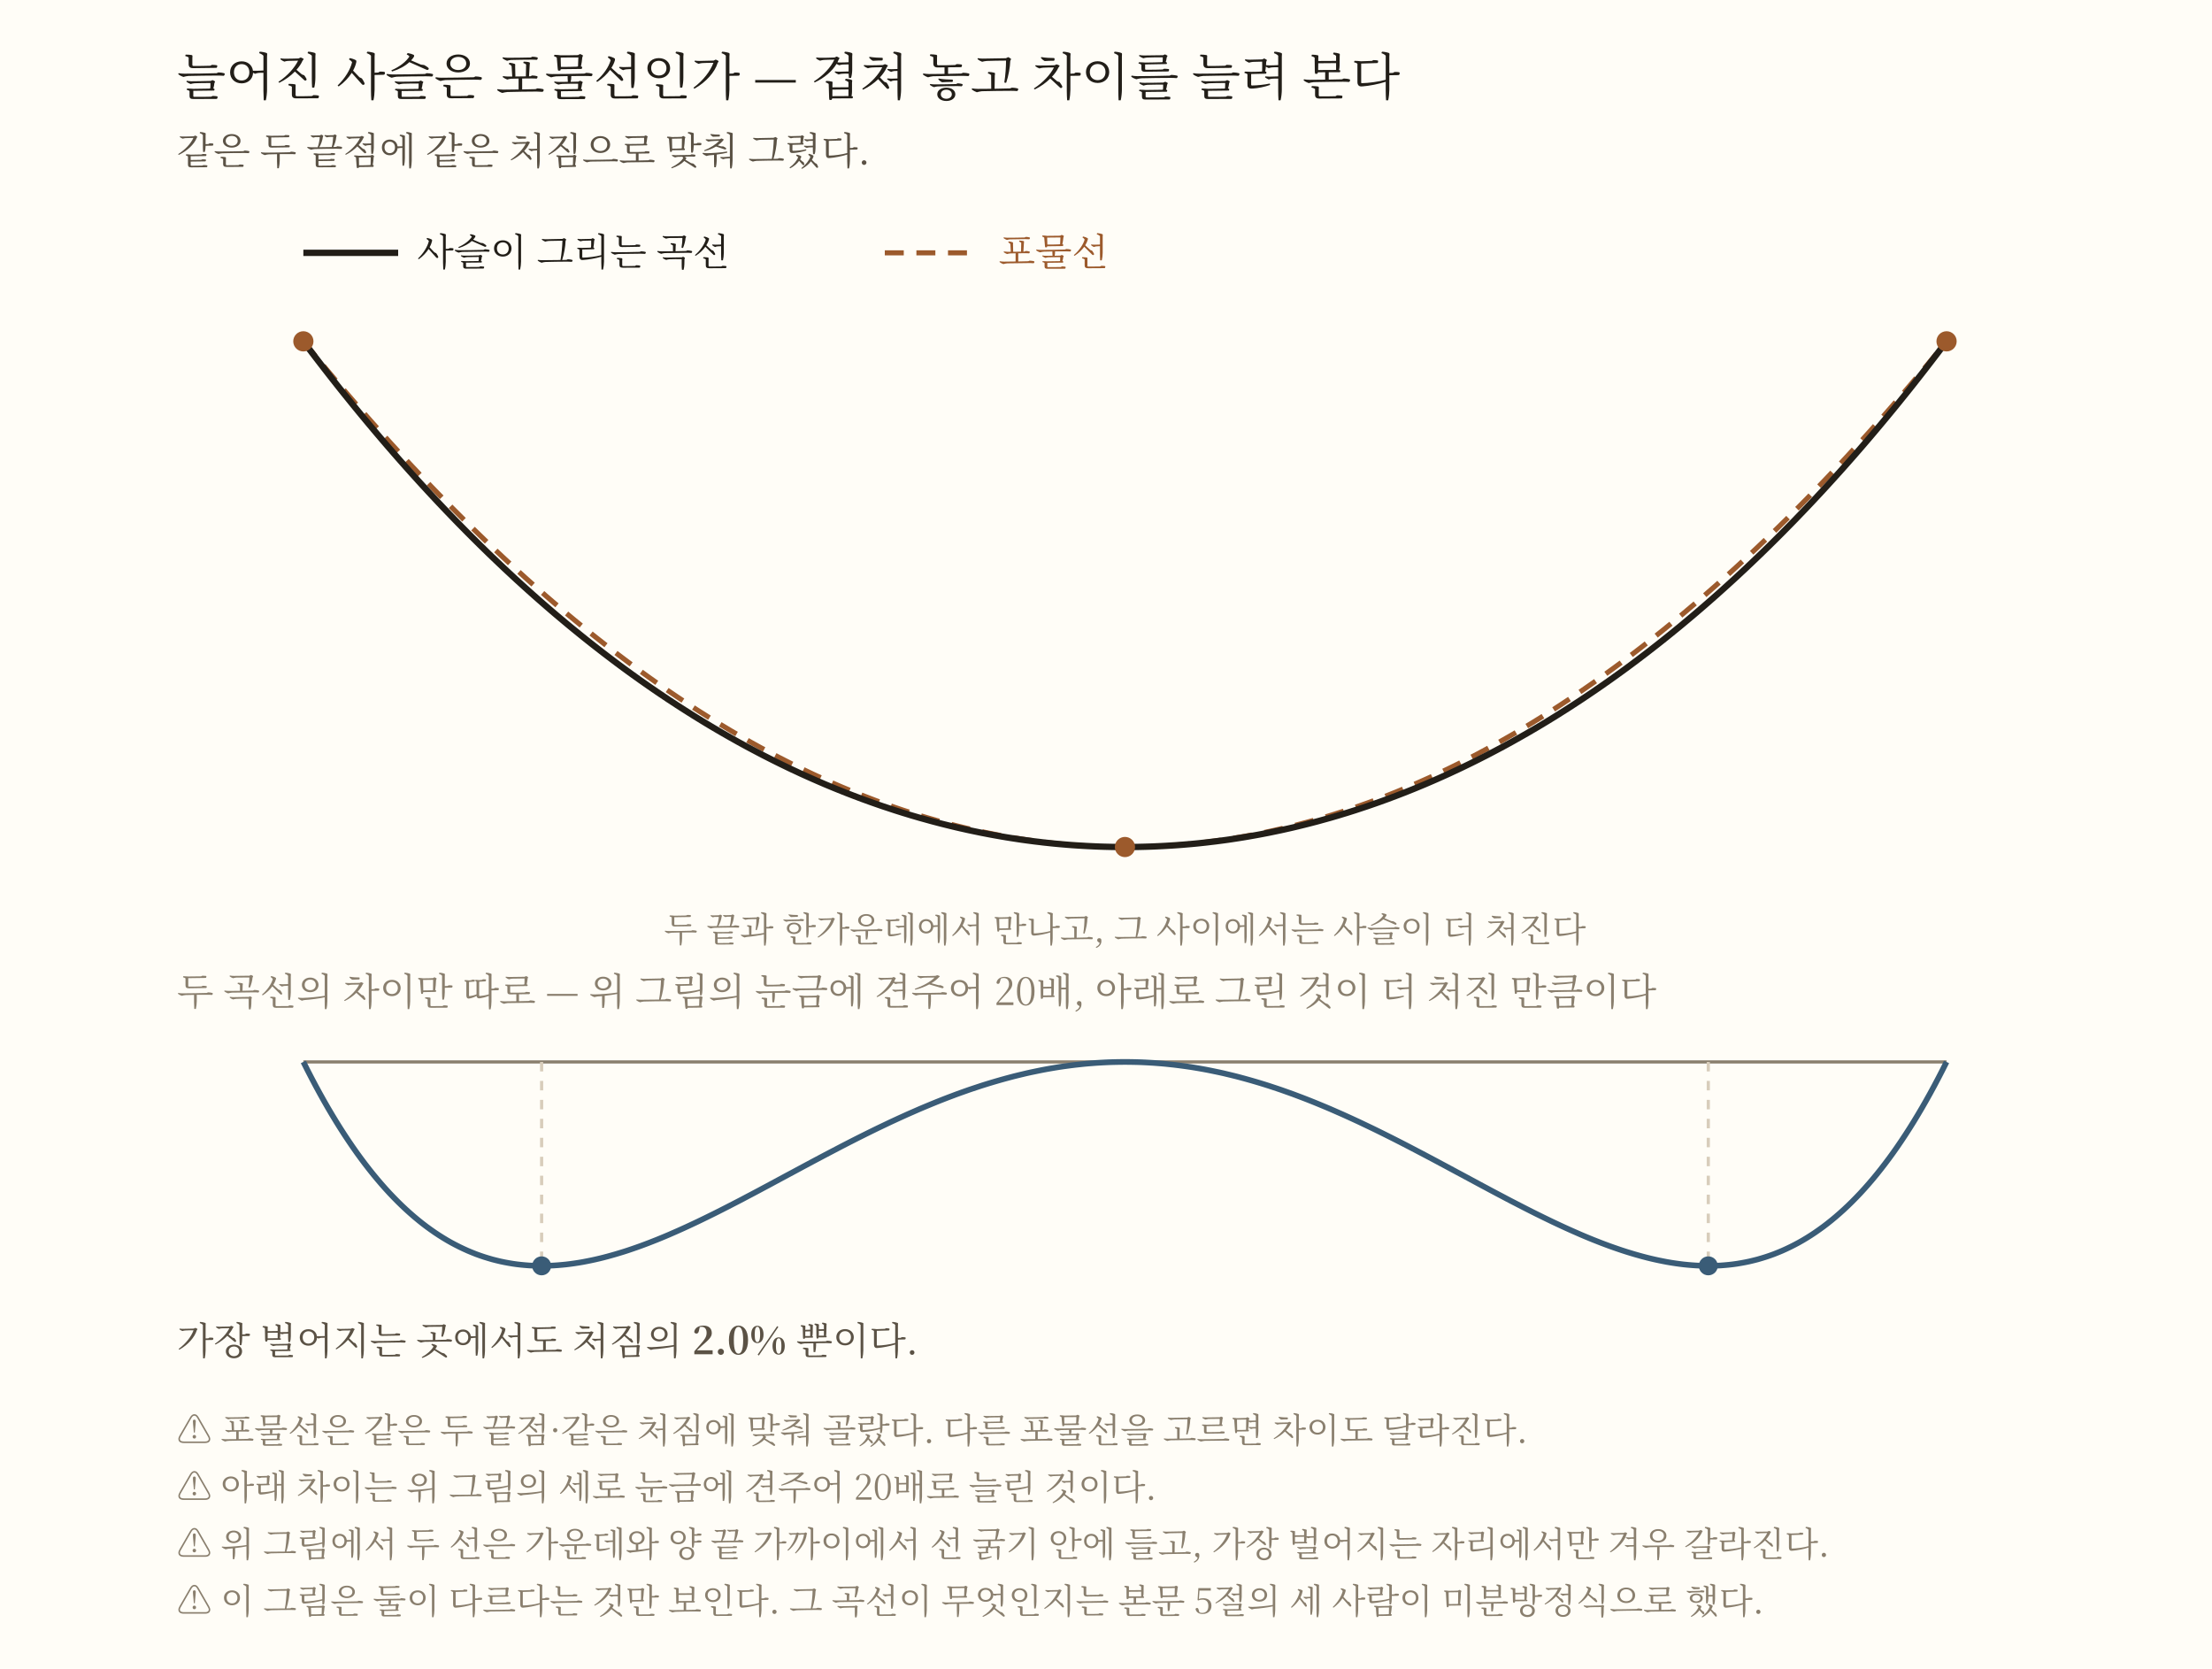
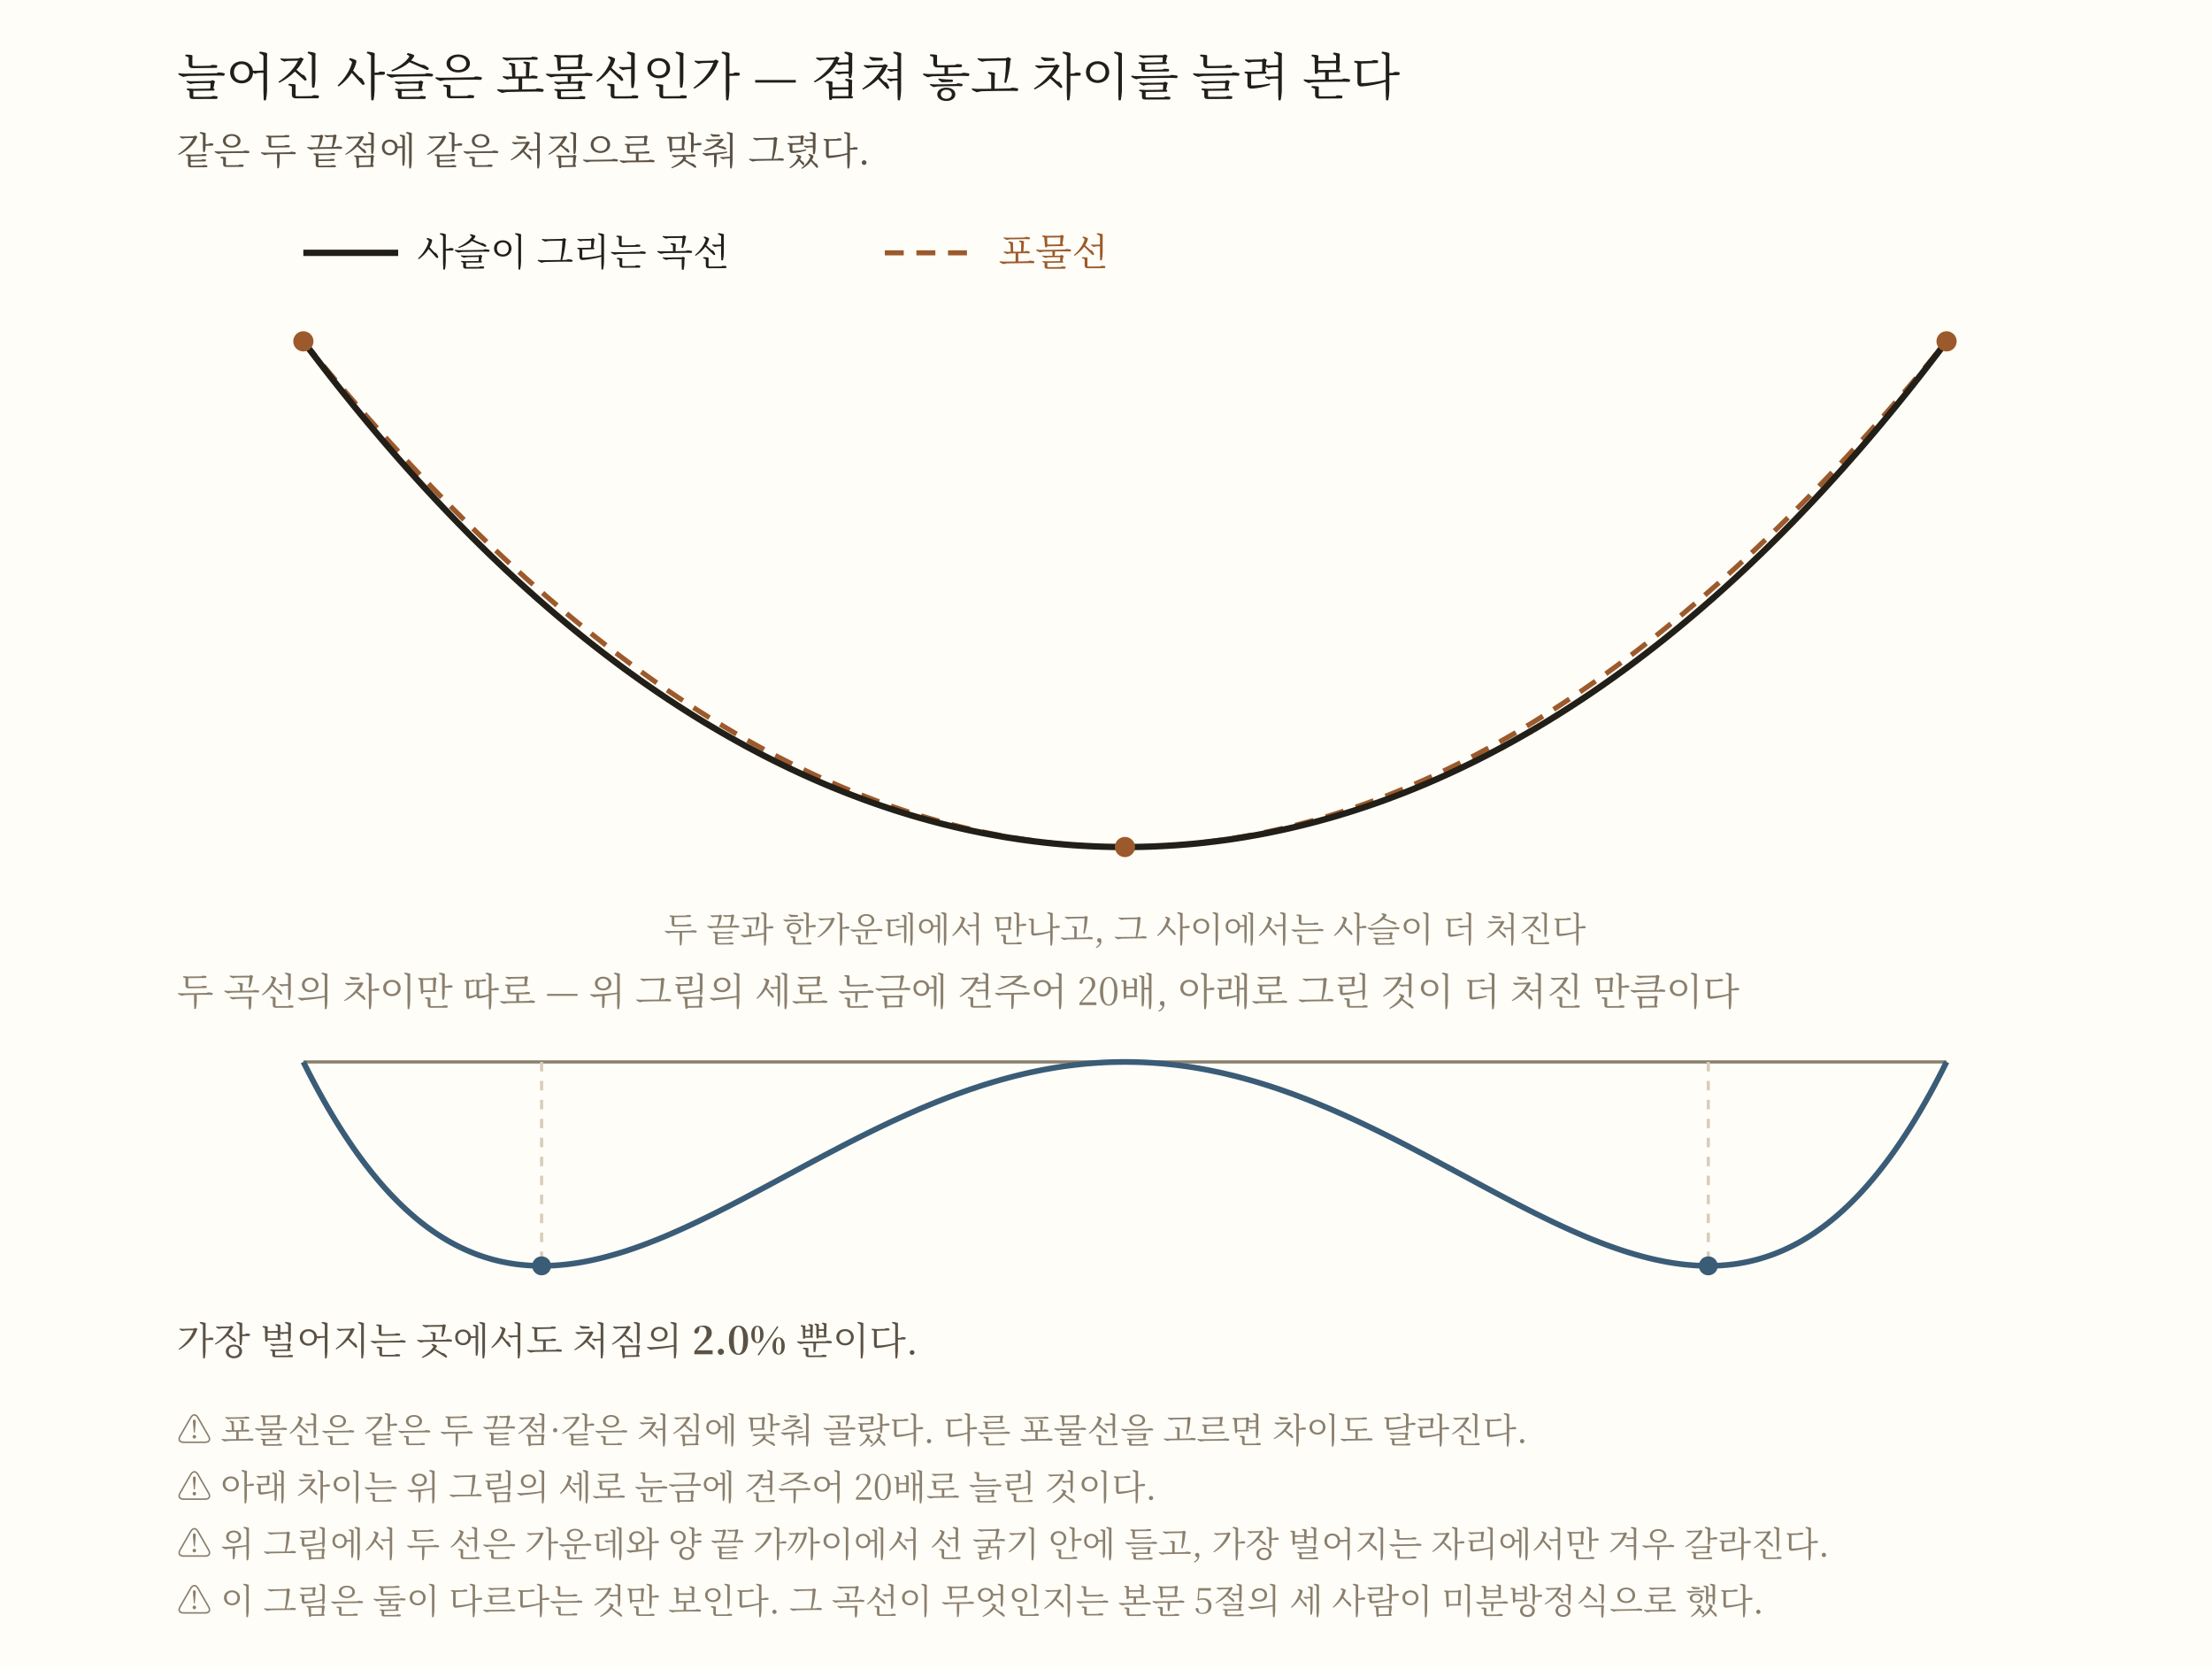
- <svg xmlns="http://www.w3.org/2000/svg" viewBox="0 0 700 528" role="img" aria-label="그림 위쪽에 「늘어진 사슬은 포물선인가 — 겹쳐 놓고 차이를 늘려 본다」라는 표제가 있고 그 아래에 같은 두 끝점에 같은 처짐으로 맞춰 그렸다고 적혀 있다. 그 아래에는 짧은 선분 둘로 범례가 있는데 실선은 사슬이 그리는 곡선, 파선은 포물선이다. 위쪽에는 양 끝이 위로 올라가고 가운데가 처진 곡선이 그려져 있다. 실선과 파선이 겹쳐 있는데 가운데와 양 끝 가까이에서는 선 굵기 안에 들어 구별되지 않고, 가장 벌어지는 자리에서만 겨우 갈라진다. 두 곡선이 만나는 세 자리 — 왼쪽 끝, 한가운데, 오른쪽 끝 — 에 시에나색 점이 하나씩 찍혀 있다. 그 아래에 두 끝과 한가운데에서 만나고 그 사이에서는 사슬이 더 처진다고 적혀 있다. 그 아래쪽에는 두 곡선의 차이만 따로 그렸는데, 가로선에서 아래로 처진 골이 둘 있고 위 그림의 세로 눈금에 견주어 스무 배로 늘린 것이며 아래로 그린 것이 사슬이 더 처진 만큼이다. 가운데를 기준으로 좌우 대칭이고, 골이 가장 깊은 두 자리에 점이 찍혀 있으며 거기서 가로선까지 점선이 올라간다. 그 아래 왼쪽에 가장 벌어지는 곳에서도 처짐의 2.0퍼센트뿐이라고 적혀 있다. 맨 아래에는 단서가 넷 있다. 첫째는 포물선을 같은 두 끝점과 같은 처짐에 맞춰 골랐으며 다른 포물선을 고르면 차이도 달라진다는 것이고, 둘째는 아래 차이가 위 그림의 세로 눈금에 견주어 스무 배라는 것이고, 셋째는 위 그림에서 두 선이 가운데와 양 끝 가까이에서는 선 굵기 안에 들고 가장 벌어지는 자리에서만 겨우 갈라진다는 것이고, 넷째는 이 그림이 둘이 다르다는 것만 보일 뿐 그 곡선이 무엇인지는 본문 5절의 세 사람이 미분방정식으로 한 일이라는 것이다">
+ <svg xmlns="http://www.w3.org/2000/svg" viewBox="0 0 700 528" role="img" aria-label="그림 위쪽에 「늘어진 사슬은 포물선인가 — 겹쳐 놓고 차이를 늘려 본다」라는 표제가 있고 그 아래에 같은 두 끝점에 같은 처짐으로 맞춰 그렸다고 적혀 있다. 그 아래에는 짧은 선분 둘로 범례가 있는데 실선은 사슬이 그리는 곡선, 파선은 포물선이다. 범례 아래에는 양 끝이 위로 올라가고 가운데가 처진 곡선이 그려져 있다. 실선과 파선이 겹쳐 있는데 가운데와 양 끝 가까이에서는 선 굵기 안에 들어 구별되지 않고, 가장 벌어지는 자리에서만 겨우 갈라진다. 두 곡선이 만나는 세 자리 — 왼쪽 끝, 한가운데, 오른쪽 끝 — 에 시에나색 점이 하나씩 찍혀 있다. 그 아래에 두 끝과 한가운데에서 만나고 그 사이에서는 사슬이 더 처진다고 적혀 있다. 그 아래쪽에는 두 곡선의 차이만 따로 그렸는데, 가로선에서 아래로 처진 골이 둘 있고 위 그림의 세로 눈금에 견주어 스무 배로 늘린 것이며 아래로 그린 것이 사슬이 더 처진 만큼이다. 가운데를 기준으로 좌우 대칭이고, 골이 가장 깊은 두 자리에 점이 찍혀 있으며 거기서 가로선까지 점선이 올라간다. 그 아래 왼쪽에 가장 벌어지는 곳에서도 처짐의 2.0퍼센트뿐이라고 적혀 있다. 맨 아래에는 단서가 넷 있다. 첫째는 포물선을 같은 두 끝점과 같은 처짐에 맞춰 골랐으며 다른 포물선을 고르면 차이도 달라진다는 것이고, 둘째는 아래 차이가 위 그림의 세로 눈금에 견주어 스무 배라는 것이고, 셋째는 위 그림에서 두 선이 가운데와 양 끝 가까이에서는 선 굵기 안에 들고 가장 벌어지는 자리에서만 겨우 갈라진다는 것이고, 넷째는 이 그림이 둘이 다르다는 것만 보일 뿐 그 곡선이 무엇인지는 본문 5절의 세 사람이 미분방정식으로 했다는 것이다">
  <style>
    text{font-family:EB Garamond, Georgia, 'Noto Serif KR', 'Noto Serif CJK KR', NanumMyeongjo, Batang, AppleMyungjo, serif;font-variant-numeric:lining-nums;font-feature-settings:"lnum" 1;fill:#221E18;}
    .dim{fill:#5B5245;} .sien{fill:#9C5A2C;} .ax{fill:#8A7F6E;}
    .chain{fill:none;stroke:#221E18;stroke-width:2;}
    .para{fill:none;stroke:#9C5A2C;stroke-width:1.6;stroke-dasharray:6 4;}
    .diff{fill:none;stroke:#3A5C77;stroke-width:1.8;}
    .axis{stroke:#8A7F6E;stroke-width:1;}
    .grid{stroke:#D8CDBB;stroke-width:1;stroke-dasharray:3 3;}
    .pin{fill:#9C5A2C;}
  </style>
  <rect width="700" height="528" fill="#FFFDF7" />
  <text x="56" y="30" font-size="16">늘어진 사슬은 포물선인가 — 겹쳐 놓고 차이를 늘려 본다</text>
  <text x="56" y="52" font-size="12" class="dim">같은 두 끝점에 같은 처짐으로 맞춰 그렸다.</text>
  <polyline points="96.00,108.00 97.30,109.60 98.60,111.18 99.90,112.76 101.20,114.34 102.50,115.90 103.80,117.46 105.10,119.00 106.40,120.54 107.70,122.08 109.00,123.60 110.30,125.12 111.60,126.62 112.90,128.12 114.20,129.62 115.50,131.10 116.80,132.58 118.10,134.04 119.40,135.50 120.70,136.96 122.00,138.40 123.30,139.84 124.60,141.26 125.90,142.68 127.20,144.10 128.50,145.50 129.80,146.90 131.10,148.28 132.40,149.66 133.70,151.04 135.00,152.40 136.30,153.76 137.60,155.10 138.90,156.44 140.20,157.78 141.50,159.10 142.80,160.42 144.10,161.72 145.40,163.02 146.70,164.32 148.00,165.60 149.30,166.88 150.60,168.14 151.90,169.40 153.20,170.66 154.50,171.90 155.80,173.14 157.10,174.36 158.40,175.58 159.70,176.80 161.00,178.00 162.30,179.20 163.60,180.38 164.90,181.56 166.20,182.74 167.50,183.90 168.80,185.06 170.10,186.20 171.40,187.34 172.70,188.48 174.00,189.60 175.30,190.72 176.60,191.82 177.90,192.92 179.20,194.02 180.50,195.10 181.80,196.18 183.10,197.24 184.40,198.30 185.70,199.36 187.00,200.40 188.30,201.44 189.60,202.46 190.90,203.48 192.20,204.50 193.50,205.50 194.80,206.50 196.10,207.48 197.40,208.46 198.70,209.44 200.00,210.40 201.30,211.36 202.60,212.30 203.90,213.24 205.20,214.18 206.50,215.10 207.80,216.02 209.10,216.92 210.40,217.82 211.70,218.72 213.00,219.60 214.30,220.48 215.60,221.34 216.90,222.20 218.20,223.06 219.50,223.90 220.80,224.74 222.10,225.56 223.40,226.38 224.70,227.20 226.00,228.00 227.30,228.80 228.60,229.58 229.90,230.36 231.20,231.14 232.50,231.90 233.80,232.66 235.10,233.40 236.40,234.14 237.70,234.88 239.00,235.60 240.30,236.32 241.60,237.02 242.90,237.72 244.20,238.42 245.50,239.10 246.80,239.78 248.10,240.44 249.40,241.10 250.70,241.76 252.00,242.40 253.30,243.04 254.60,243.66 255.90,244.28 257.20,244.90 258.50,245.50 259.80,246.10 261.10,246.68 262.40,247.26 263.70,247.84 265.00,248.40 266.30,248.96 267.60,249.50 268.90,250.04 270.20,250.58 271.50,251.10 272.80,251.62 274.10,252.12 275.40,252.62 276.70,253.12 278.00,253.60 279.30,254.08 280.60,254.54 281.90,255.00 283.20,255.46 284.50,255.90 285.80,256.34 287.10,256.76 288.40,257.18 289.70,257.60 291.00,258.00 292.30,258.40 293.60,258.78 294.90,259.16 296.20,259.54 297.50,259.90 298.80,260.26 300.10,260.60 301.40,260.94 302.70,261.28 304.00,261.60 305.30,261.92 306.60,262.22 307.90,262.52 309.20,262.82 310.50,263.10 311.80,263.38 313.10,263.64 314.40,263.90 315.70,264.16 317.00,264.40 318.30,264.64 319.60,264.86 320.90,265.08 322.20,265.30 323.50,265.50 324.80,265.70 326.10,265.88 327.40,266.06 328.70,266.24 330.00,266.40 331.30,266.56 332.60,266.70 333.90,266.84 335.20,266.98 336.50,267.10 337.80,267.22 339.10,267.32 340.40,267.42 341.70,267.52 343.00,267.60 344.30,267.68 345.60,267.74 346.90,267.80 348.20,267.86 349.50,267.90 350.80,267.94 352.10,267.96 353.40,267.98 354.70,268.00 356.00,268.00 357.30,268.00 358.60,267.98 359.90,267.96 361.20,267.94 362.50,267.90 363.80,267.86 365.10,267.80 366.40,267.74 367.70,267.68 369.00,267.60 370.30,267.52 371.60,267.42 372.90,267.32 374.20,267.22 375.50,267.10 376.80,266.98 378.10,266.84 379.40,266.70 380.70,266.56 382.00,266.40 383.30,266.24 384.60,266.06 385.90,265.88 387.20,265.70 388.50,265.50 389.80,265.30 391.10,265.08 392.40,264.86 393.70,264.64 395.00,264.40 396.30,264.16 397.60,263.90 398.90,263.64 400.20,263.38 401.50,263.10 402.80,262.82 404.10,262.52 405.40,262.22 406.70,261.92 408.00,261.60 409.30,261.28 410.60,260.94 411.90,260.60 413.20,260.26 414.50,259.90 415.80,259.54 417.10,259.16 418.40,258.78 419.70,258.40 421.00,258.00 422.30,257.60 423.60,257.18 424.90,256.76 426.20,256.34 427.50,255.90 428.80,255.46 430.10,255.00 431.40,254.54 432.70,254.08 434.00,253.60 435.30,253.12 436.60,252.62 437.90,252.12 439.20,251.62 440.50,251.10 441.80,250.58 443.10,250.04 444.40,249.50 445.70,248.96 447.00,248.40 448.30,247.84 449.60,247.26 450.90,246.68 452.20,246.10 453.50,245.50 454.80,244.90 456.10,244.28 457.40,243.66 458.70,243.04 460.00,242.40 461.30,241.76 462.60,241.10 463.90,240.44 465.20,239.78 466.50,239.10 467.80,238.42 469.10,237.72 470.40,237.02 471.70,236.32 473.00,235.60 474.30,234.88 475.60,234.14 476.90,233.40 478.20,232.66 479.50,231.90 480.80,231.14 482.10,230.36 483.40,229.58 484.70,228.80 486.00,228.00 487.30,227.20 488.60,226.38 489.90,225.56 491.20,224.74 492.50,223.90 493.80,223.06 495.10,222.20 496.40,221.34 497.70,220.48 499.00,219.60 500.30,218.72 501.60,217.82 502.90,216.92 504.20,216.02 505.50,215.10 506.80,214.18 508.10,213.24 509.40,212.30 510.70,211.36 512.00,210.40 513.30,209.44 514.60,208.46 515.90,207.48 517.20,206.50 518.50,205.50 519.80,204.50 521.10,203.48 522.40,202.46 523.70,201.44 525.00,200.40 526.30,199.36 527.60,198.30 528.90,197.24 530.20,196.18 531.50,195.10 532.80,194.02 534.10,192.92 535.40,191.82 536.70,190.72 538.00,189.60 539.30,188.48 540.60,187.34 541.90,186.20 543.20,185.06 544.50,183.90 545.80,182.74 547.10,181.56 548.40,180.38 549.70,179.20 551.00,178.00 552.30,176.80 553.60,175.58 554.90,174.36 556.20,173.14 557.50,171.90 558.80,170.66 560.10,169.40 561.40,168.14 562.70,166.88 564.00,165.60 565.30,164.32 566.60,163.02 567.90,161.72 569.20,160.42 570.50,159.10 571.80,157.78 573.10,156.44 574.40,155.10 575.70,153.76 577.00,152.40 578.30,151.04 579.60,149.66 580.90,148.28 582.20,146.90 583.50,145.50 584.80,144.10 586.10,142.68 587.40,141.26 588.70,139.84 590.00,138.40 591.30,136.96 592.60,135.50 593.90,134.04 595.20,132.58 596.50,131.10 597.80,129.62 599.10,128.12 600.40,126.62 601.70,125.12 603.00,123.60 604.30,122.08 605.60,120.54 606.90,119.00 608.20,117.46 609.50,115.90 610.80,114.34 612.10,112.76 613.40,111.18 614.70,109.60 616.00,108.00" class="para" />
  <polyline points="96.00,108.00 97.30,109.73 98.60,111.44 99.90,113.14 101.20,114.83 102.50,116.51 103.80,118.18 105.10,119.84 106.40,121.49 107.70,123.13 109.00,124.75 110.30,126.36 111.60,127.97 112.90,129.56 114.20,131.14 115.50,132.71 116.80,134.27 118.10,135.82 119.40,137.36 120.70,138.89 122.00,140.41 123.30,141.91 124.60,143.41 125.90,144.90 127.20,146.37 128.50,147.84 129.80,149.29 131.10,150.73 132.40,152.17 133.70,153.59 135.00,155.01 136.30,156.41 137.60,157.80 138.90,159.19 140.20,160.56 141.50,161.92 142.80,163.27 144.10,164.62 145.40,165.95 146.70,167.27 148.00,168.59 149.30,169.89 150.60,171.18 151.90,172.47 153.20,173.74 154.50,175.01 155.80,176.26 157.10,177.50 158.40,178.74 159.70,179.97 161.00,181.18 162.30,182.39 163.60,183.59 164.90,184.77 166.20,185.95 167.50,187.12 168.80,188.28 170.10,189.43 171.40,190.57 172.70,191.70 174.00,192.82 175.30,193.94 176.60,195.04 177.90,196.13 179.20,197.22 180.50,198.30 181.80,199.36 183.10,200.42 184.40,201.47 185.70,202.51 187.00,203.54 188.30,204.56 189.60,205.57 190.90,206.58 192.20,207.57 193.50,208.56 194.80,209.54 196.10,210.51 197.40,211.47 198.70,212.42 200.00,213.36 201.30,214.29 202.60,215.22 203.90,216.13 205.20,217.04 206.50,217.94 207.80,218.83 209.10,219.71 210.40,220.58 211.70,221.45 213.00,222.30 214.30,223.15 215.60,223.99 216.90,224.82 218.20,225.64 219.50,226.46 220.80,227.26 222.10,228.06 223.40,228.85 224.70,229.63 226.00,230.40 227.30,231.16 228.60,231.92 229.90,232.66 231.20,233.40 232.50,234.13 233.80,234.86 235.10,235.57 236.40,236.28 237.70,236.97 239.00,237.66 240.30,238.34 241.60,239.02 242.90,239.68 244.20,240.34 245.50,240.99 246.80,241.63 248.10,242.26 249.40,242.89 250.70,243.51 252.00,244.11 253.30,244.72 254.60,245.31 255.90,245.89 257.20,246.47 258.50,247.04 259.80,247.60 261.10,248.16 262.40,248.70 263.70,249.24 265.00,249.77 266.30,250.29 267.60,250.81 268.90,251.31 270.20,251.81 271.50,252.30 272.80,252.79 274.10,253.26 275.40,253.73 276.70,254.19 278.00,254.64 279.30,255.09 280.60,255.52 281.90,255.95 283.20,256.38 284.50,256.79 285.80,257.20 287.10,257.59 288.40,257.99 289.70,258.37 291.00,258.75 292.30,259.11 293.60,259.47 294.90,259.83 296.20,260.17 297.50,260.51 298.80,260.84 300.10,261.16 301.40,261.48 302.70,261.79 304.00,262.09 305.30,262.38 306.60,262.67 307.90,262.94 309.20,263.21 310.50,263.48 311.80,263.73 313.10,263.98 314.40,264.22 315.70,264.45 317.00,264.68 318.30,264.90 319.60,265.11 320.90,265.31 322.20,265.51 323.50,265.70 324.80,265.88 326.10,266.05 327.40,266.22 328.70,266.37 330.00,266.53 331.30,266.67 332.60,266.81 333.90,266.94 335.20,267.06 336.50,267.17 337.80,267.28 339.10,267.38 340.40,267.47 341.70,267.55 343.00,267.63 344.30,267.70 345.60,267.76 346.90,267.82 348.20,267.87 349.50,267.91 350.80,267.94 352.10,267.97 353.40,267.99 354.70,268.00 356.00,268.00 357.30,268.00 358.60,267.99 359.90,267.97 361.20,267.94 362.50,267.91 363.80,267.87 365.10,267.82 366.40,267.76 367.70,267.70 369.00,267.63 370.30,267.55 371.60,267.47 372.90,267.38 374.20,267.28 375.50,267.17 376.80,267.06 378.10,266.94 379.40,266.81 380.70,266.67 382.00,266.53 383.30,266.37 384.60,266.22 385.90,266.05 387.20,265.88 388.50,265.70 389.80,265.51 391.10,265.31 392.40,265.11 393.70,264.90 395.00,264.68 396.30,264.45 397.60,264.22 398.90,263.98 400.20,263.73 401.50,263.48 402.80,263.21 404.10,262.94 405.40,262.67 406.70,262.38 408.00,262.09 409.30,261.79 410.60,261.48 411.90,261.16 413.20,260.84 414.50,260.51 415.80,260.17 417.10,259.83 418.40,259.47 419.70,259.11 421.00,258.75 422.30,258.37 423.60,257.99 424.90,257.59 426.20,257.20 427.50,256.79 428.80,256.38 430.10,255.95 431.40,255.52 432.70,255.09 434.00,254.64 435.30,254.19 436.60,253.73 437.90,253.26 439.20,252.79 440.50,252.30 441.80,251.81 443.10,251.31 444.40,250.81 445.70,250.29 447.00,249.77 448.30,249.24 449.60,248.70 450.90,248.16 452.20,247.60 453.50,247.04 454.80,246.47 456.10,245.89 457.40,245.31 458.70,244.72 460.00,244.11 461.30,243.51 462.60,242.89 463.90,242.26 465.20,241.63 466.50,240.99 467.80,240.34 469.10,239.68 470.40,239.02 471.70,238.34 473.00,237.66 474.30,236.97 475.60,236.28 476.90,235.57 478.20,234.86 479.50,234.13 480.80,233.40 482.10,232.66 483.40,231.92 484.70,231.16 486.00,230.40 487.30,229.63 488.60,228.85 489.90,228.06 491.20,227.26 492.50,226.46 493.80,225.64 495.10,224.82 496.40,223.99 497.70,223.15 499.00,222.30 500.30,221.45 501.60,220.58 502.90,219.71 504.20,218.83 505.50,217.94 506.80,217.04 508.10,216.13 509.40,215.22 510.70,214.29 512.00,213.36 513.30,212.42 514.60,211.47 515.90,210.51 517.20,209.54 518.50,208.56 519.80,207.57 521.10,206.58 522.40,205.57 523.70,204.56 525.00,203.54 526.30,202.51 527.60,201.47 528.90,200.42 530.20,199.36 531.50,198.30 532.80,197.22 534.10,196.13 535.40,195.04 536.70,193.94 538.00,192.82 539.30,191.70 540.60,190.57 541.90,189.43 543.20,188.28 544.50,187.12 545.80,185.95 547.10,184.77 548.40,183.59 549.70,182.39 551.00,181.18 552.30,179.97 553.60,178.74 554.90,177.50 556.20,176.26 557.50,175.01 558.80,173.74 560.10,172.47 561.40,171.18 562.70,169.89 564.00,168.59 565.30,167.27 566.60,165.95 567.90,164.62 569.20,163.27 570.50,161.92 571.80,160.56 573.10,159.19 574.40,157.80 575.70,156.41 577.00,155.01 578.30,153.59 579.60,152.17 580.90,150.73 582.20,149.29 583.50,147.84 584.80,146.37 586.10,144.90 587.40,143.41 588.70,141.91 590.00,140.41 591.30,138.89 592.60,137.36 593.90,135.82 595.20,134.27 596.50,132.71 597.80,131.14 599.10,129.56 600.40,127.97 601.70,126.36 603.00,124.75 604.30,123.13 605.60,121.49 606.90,119.84 608.20,118.18 609.50,116.51 610.80,114.83 612.10,113.14 613.40,111.44 614.70,109.73 616.00,108.00" class="chain" />
  <circle cx="96.00" cy="108.00" r="3.2" class="pin" />
  <circle cx="356.00" cy="268.00" r="3.2" class="pin" />
  <circle cx="616.00" cy="108.00" r="3.2" class="pin" />
  <line x1="96" y1="80" x2="126" y2="80" class="chain" />
  <text x="132" y="84" font-size="12">사슬이 그리는 곡선</text>
  <line x1="280" y1="80" x2="310" y2="80" class="para" />
  <text x="316" y="84" font-size="12" class="sien">포물선</text>
  <text x="356.0" y="298.0" font-size="11" class="ax" text-anchor="middle">두 끝과 한가운데에서 만나고, 그 사이에서는 사슬이 더 처진다</text>
-   <text x="56" y="318.0" font-size="12" class="ax">두 곡선의 차이만 따로 — 위 그림의 눈금에 견주어 20배, 아래로 그린 것이 더 처진 만큼이다</text>
+   <text x="56" y="318.0" font-size="12" class="ax">두 곡선의 차이만 따로 — 위 그림의 세로 눈금에 견주어 20배, 아래로 그린 것이 더 처진 만큼이다</text>
  <line x1="96.0" y1="336.0" x2="616.0" y2="336.0" class="axis" />
  <polyline points="96.00,336.00 97.30,338.59 98.60,341.11 99.90,343.57 101.20,345.96 102.50,348.29 103.80,350.56 105.10,352.76 106.40,354.91 107.70,356.99 109.00,359.01 110.30,360.97 111.60,362.88 112.90,364.73 114.20,366.52 115.50,368.25 116.80,369.93 118.10,371.56 119.40,373.13 120.70,374.65 122.00,376.12 123.30,377.54 124.60,378.90 125.90,380.22 127.20,381.49 128.50,382.71 129.80,383.88 131.10,385.01 132.40,386.09 133.70,387.13 135.00,388.12 136.30,389.06 137.60,389.97 138.90,390.83 140.20,391.65 141.50,392.43 142.80,393.17 144.10,393.86 145.40,394.52 146.70,395.14 148.00,395.73 149.30,396.27 150.60,396.79 151.90,397.26 153.20,397.70 154.50,398.10 155.80,398.48 157.10,398.81 158.40,399.12 159.70,399.39 161.00,399.63 162.30,399.85 163.60,400.03 164.90,400.18 166.20,400.30 167.50,400.40 168.80,400.46 170.10,400.50 171.40,400.52 172.70,400.50 174.00,400.46 175.30,400.40 176.60,400.31 177.90,400.20 179.20,400.07 180.50,399.91 181.80,399.73 183.10,399.53 184.40,399.31 185.70,399.06 187.00,398.80 188.30,398.52 189.60,398.22 190.90,397.90 192.20,397.56 193.50,397.20 194.80,396.83 196.10,396.44 197.40,396.04 198.70,395.62 200.00,395.18 201.30,394.73 202.60,394.27 203.90,393.79 205.20,393.30 206.50,392.79 207.80,392.28 209.10,391.75 210.40,391.21 211.70,390.66 213.00,390.09 214.30,389.52 215.60,388.94 216.90,388.35 218.20,387.75 219.50,387.14 220.80,386.53 222.10,385.90 223.40,385.27 224.70,384.63 226.00,383.99 227.30,383.34 228.60,382.68 229.90,382.02 231.20,381.35 232.50,380.68 233.80,380.01 235.10,379.33 236.40,378.64 237.70,377.96 239.00,377.27 240.30,376.58 241.60,375.88 242.90,375.19 244.20,374.49 245.50,373.79 246.80,373.09 248.10,372.39 249.40,371.69 250.70,371.00 252.00,370.30 253.30,369.60 254.60,368.90 255.90,368.21 257.20,367.51 258.50,366.82 259.80,366.13 261.10,365.44 262.40,364.76 263.70,364.08 265.00,363.40 266.30,362.72 267.60,362.05 268.90,361.38 270.20,360.72 271.50,360.06 272.80,359.41 274.10,358.76 275.40,358.12 276.70,357.48 278.00,356.85 279.30,356.23 280.60,355.61 281.90,354.99 283.20,354.39 284.50,353.79 285.80,353.20 287.10,352.61 288.40,352.04 289.70,351.47 291.00,350.90 292.30,350.35 293.60,349.81 294.90,349.27 296.20,348.74 297.50,348.22 298.80,347.71 300.10,347.21 301.40,346.72 302.70,346.23 304.00,345.76 305.30,345.30 306.60,344.84 307.90,344.40 309.20,343.97 310.50,343.54 311.80,343.13 313.10,342.73 314.40,342.34 315.70,341.96 317.00,341.59 318.30,341.23 319.60,340.88 320.90,340.54 322.20,340.22 323.50,339.91 324.80,339.60 326.10,339.31 327.40,339.04 328.70,338.77 330.00,338.51 331.30,338.27 332.60,338.04 333.90,337.82 335.20,337.61 336.50,337.42 337.80,337.24 339.10,337.07 340.40,336.91 341.70,336.77 343.00,336.63 344.30,336.51 345.60,336.41 346.90,336.31 348.20,336.23 349.50,336.16 350.80,336.10 352.10,336.06 353.40,336.03 354.70,336.01 356.00,336.00 357.30,336.01 358.60,336.03 359.90,336.06 361.20,336.10 362.50,336.16 363.80,336.23 365.10,336.31 366.40,336.41 367.70,336.51 369.00,336.63 370.30,336.77 371.60,336.91 372.90,337.07 374.20,337.24 375.50,337.42 376.80,337.61 378.10,337.82 379.40,338.04 380.70,338.27 382.00,338.51 383.30,338.77 384.60,339.04 385.90,339.31 387.20,339.60 388.50,339.91 389.80,340.22 391.10,340.54 392.40,340.88 393.70,341.23 395.00,341.59 396.30,341.96 397.60,342.34 398.90,342.73 400.20,343.13 401.50,343.54 402.80,343.97 404.10,344.40 405.40,344.84 406.70,345.30 408.00,345.76 409.30,346.23 410.60,346.72 411.90,347.21 413.20,347.71 414.50,348.22 415.80,348.74 417.10,349.27 418.40,349.81 419.70,350.35 421.00,350.90 422.30,351.47 423.60,352.04 424.90,352.61 426.20,353.20 427.50,353.79 428.80,354.39 430.10,354.99 431.40,355.61 432.70,356.23 434.00,356.85 435.30,357.48 436.60,358.12 437.90,358.76 439.20,359.41 440.50,360.06 441.80,360.72 443.10,361.38 444.40,362.05 445.70,362.72 447.00,363.40 448.30,364.08 449.60,364.76 450.90,365.44 452.20,366.13 453.50,366.82 454.80,367.51 456.10,368.21 457.40,368.90 458.70,369.60 460.00,370.30 461.30,371.00 462.60,371.69 463.90,372.39 465.20,373.09 466.50,373.79 467.80,374.49 469.10,375.19 470.40,375.88 471.70,376.58 473.00,377.27 474.30,377.96 475.60,378.64 476.90,379.33 478.20,380.01 479.50,380.68 480.80,381.35 482.10,382.02 483.40,382.68 484.70,383.34 486.00,383.99 487.30,384.63 488.60,385.27 489.90,385.90 491.20,386.53 492.50,387.14 493.80,387.75 495.10,388.35 496.40,388.94 497.70,389.52 499.00,390.09 500.30,390.66 501.60,391.21 502.90,391.75 504.20,392.28 505.50,392.79 506.80,393.30 508.10,393.79 509.40,394.27 510.70,394.73 512.00,395.18 513.30,395.62 514.60,396.04 515.90,396.44 517.20,396.83 518.50,397.20 519.80,397.56 521.10,397.90 522.40,398.22 523.70,398.52 525.00,398.80 526.30,399.06 527.60,399.31 528.90,399.53 530.20,399.73 531.50,399.91 532.80,400.07 534.10,400.20 535.40,400.31 536.70,400.40 538.00,400.46 539.30,400.50 540.60,400.52 541.90,400.50 543.20,400.46 544.50,400.40 545.80,400.30 547.10,400.18 548.40,400.03 549.70,399.85 551.00,399.63 552.30,399.39 553.60,399.12 554.90,398.81 556.20,398.48 557.50,398.10 558.80,397.70 560.10,397.26 561.40,396.79 562.70,396.27 564.00,395.73 565.30,395.14 566.60,394.52 567.90,393.86 569.20,393.17 570.50,392.43 571.80,391.65 573.10,390.83 574.40,389.97 575.70,389.06 577.00,388.12 578.30,387.13 579.60,386.09 580.90,385.01 582.20,383.88 583.50,382.71 584.80,381.49 586.10,380.22 587.40,378.90 588.70,377.54 590.00,376.12 591.30,374.65 592.60,373.13 593.90,371.56 595.20,369.93 596.50,368.25 597.80,366.52 599.10,364.73 600.40,362.88 601.70,360.97 603.00,359.01 604.30,356.99 605.60,354.91 606.90,352.76 608.20,350.56 609.50,348.29 610.80,345.96 612.10,343.57 613.40,341.11 614.70,338.59 616.00,336.00" class="diff" />
  <line x1="171.40" y1="336.00" x2="171.40" y2="400.52" class="grid" />
  <circle cx="171.40" cy="400.52" r="3" fill="#3A5C77" />
  <line x1="540.60" y1="336.00" x2="540.60" y2="400.52" class="grid" />
  <circle cx="540.60" cy="400.52" r="3" fill="#3A5C77" />
  <text x="56.0" y="428.5" font-size="12" class="dim">가장 벌어지는 곳에서도 처짐의 <tspan font-weight="600">2.0%</tspan> 뿐이다.</text>
  <text x="56" y="456.5" font-size="11" class="ax">⚠ 포물선은 같은 두 끝점·같은 처짐에 맞춰 골랐다. 다른 포물선을 고르면 차이도 달라진다.</text>
  <text x="56" y="474.5" font-size="11" class="ax">⚠ 아래 차이는 위 그림의 세로 눈금에 견주어 20배로 늘린 것이다.</text>
  <text x="56" y="492.5" font-size="11" class="ax">⚠ 위 그림에서 두 선은 가운데와 양 끝 가까이에서 선 굵기 안에 들고, 가장 벌어지는 자리에서만 겨우 갈라진다.</text>
  <text x="56" y="510.5" font-size="11" class="ax">⚠ 이 그림은 둘이 다르다는 것만 보인다. 그 곡선이 무엇인지는 본문 5절의 세 사람이 미분방정식으로 했다.</text>
</svg>
